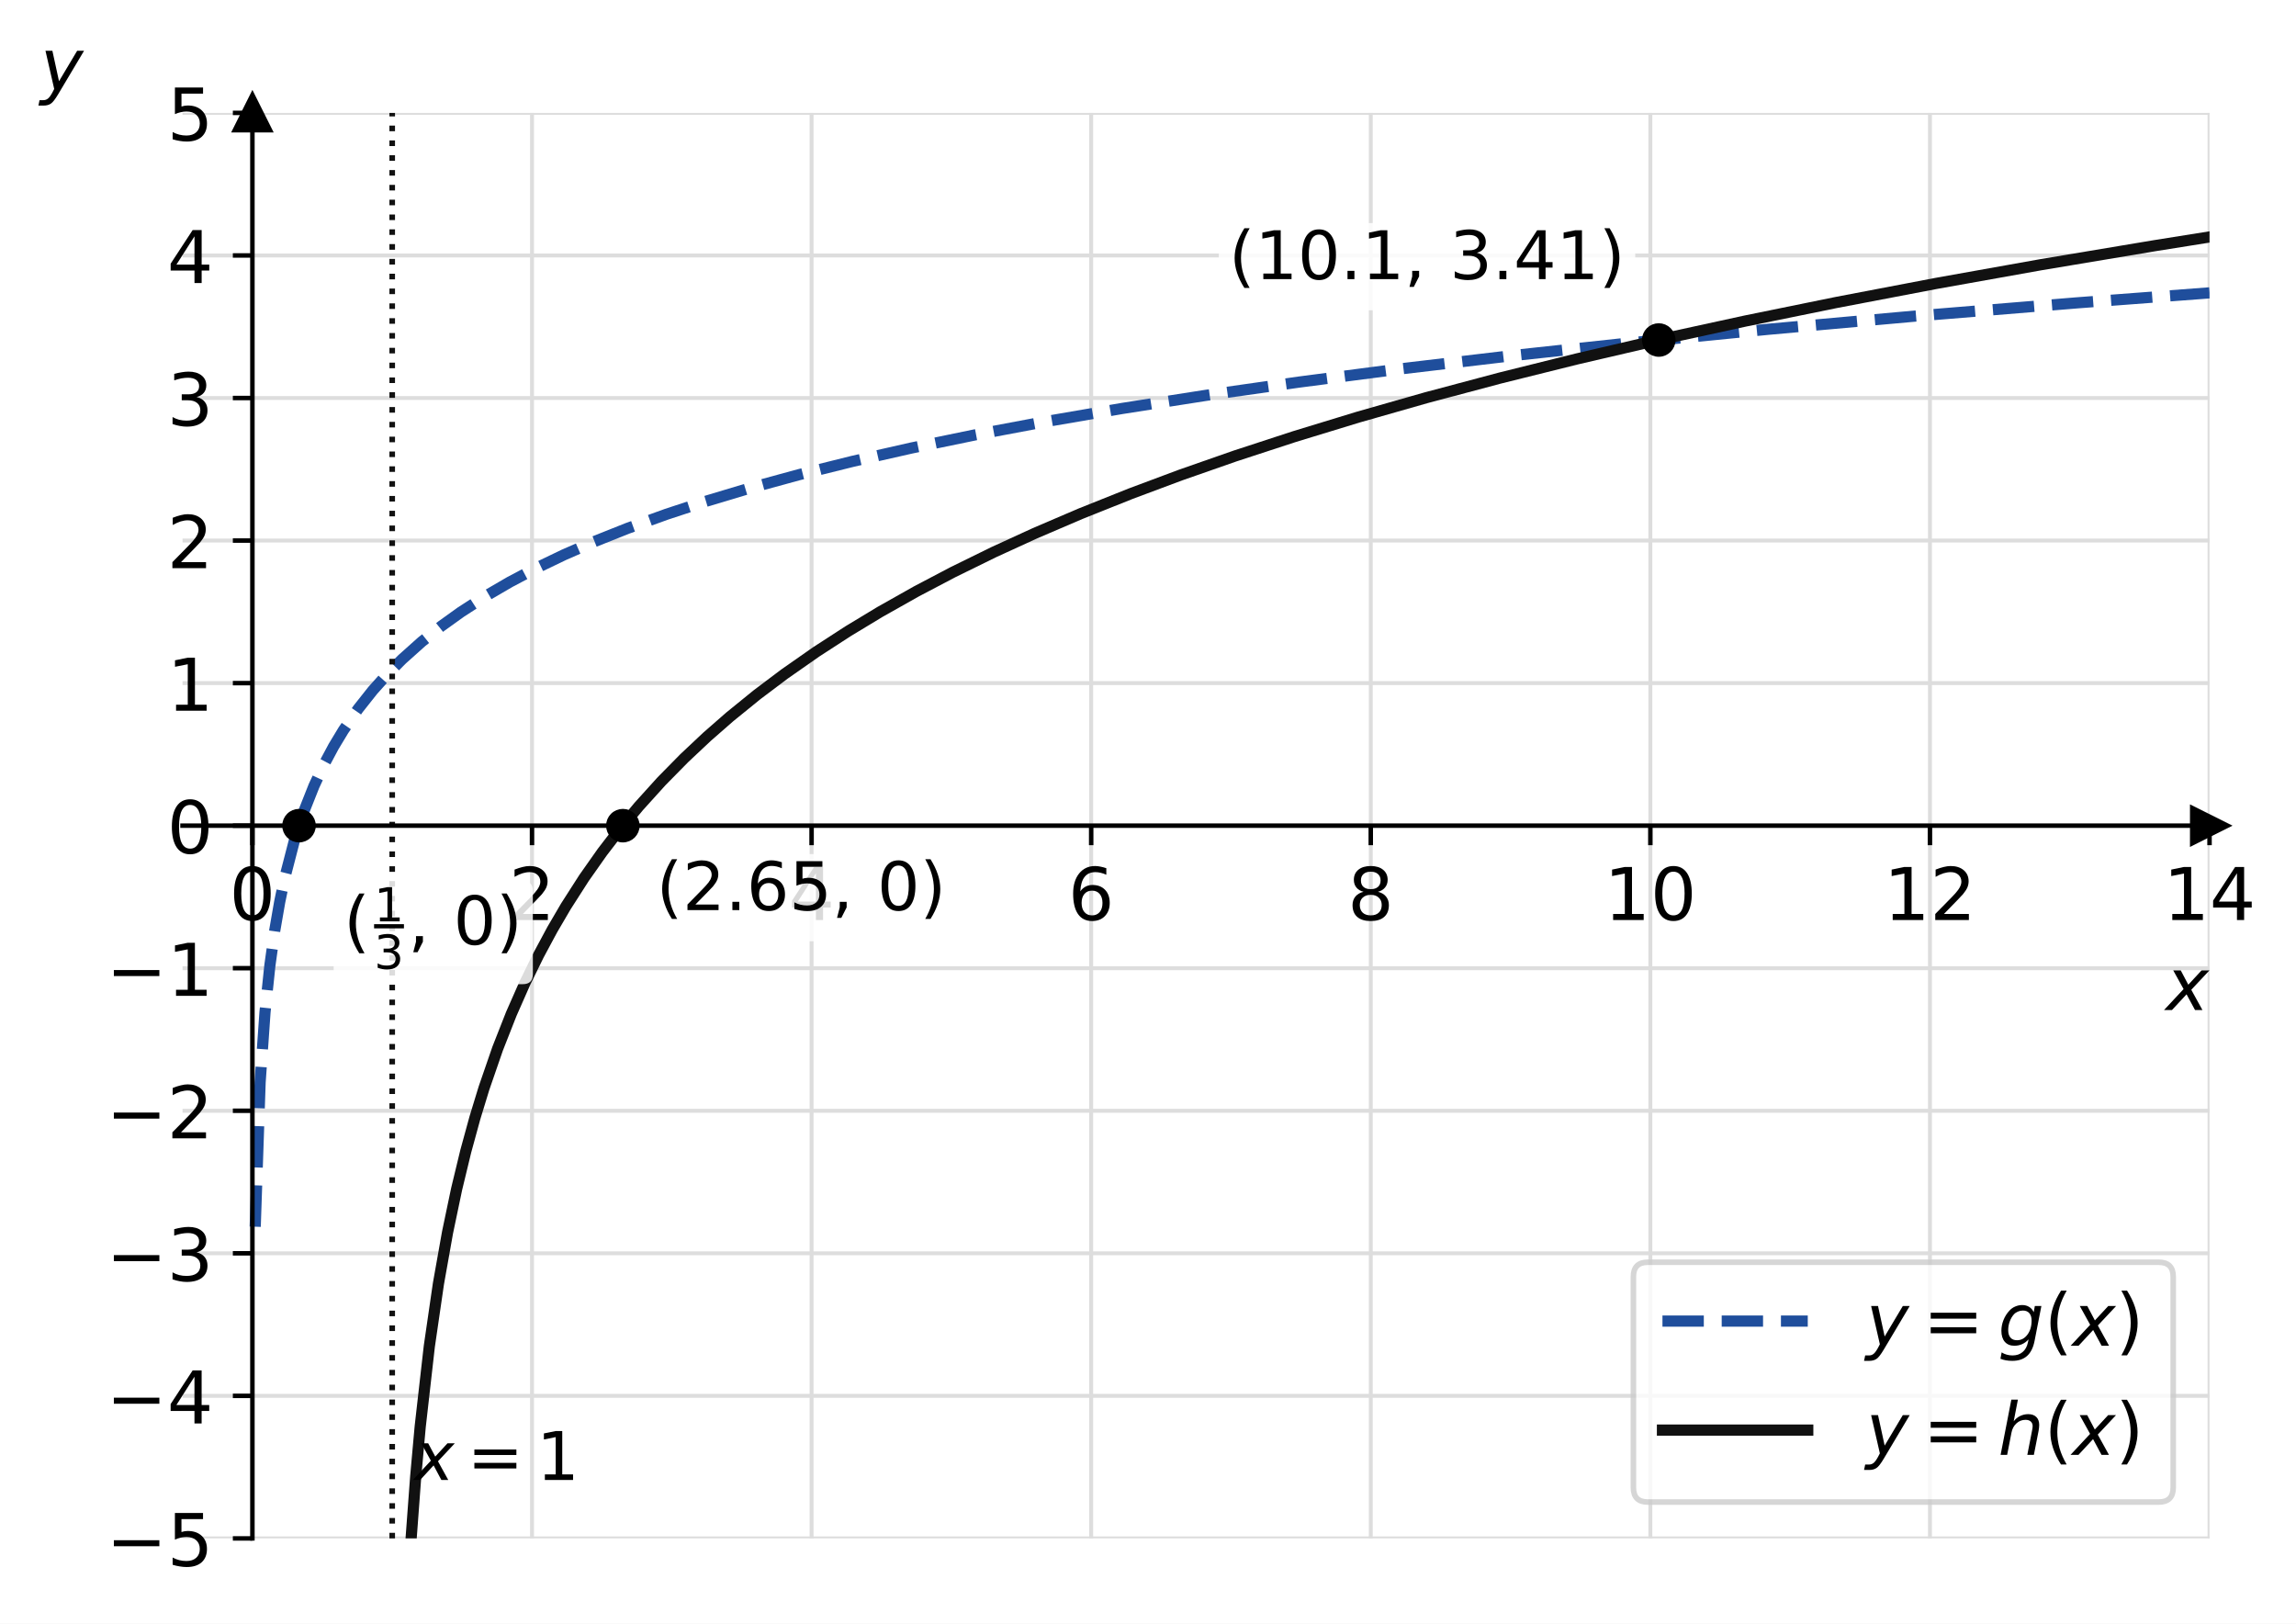
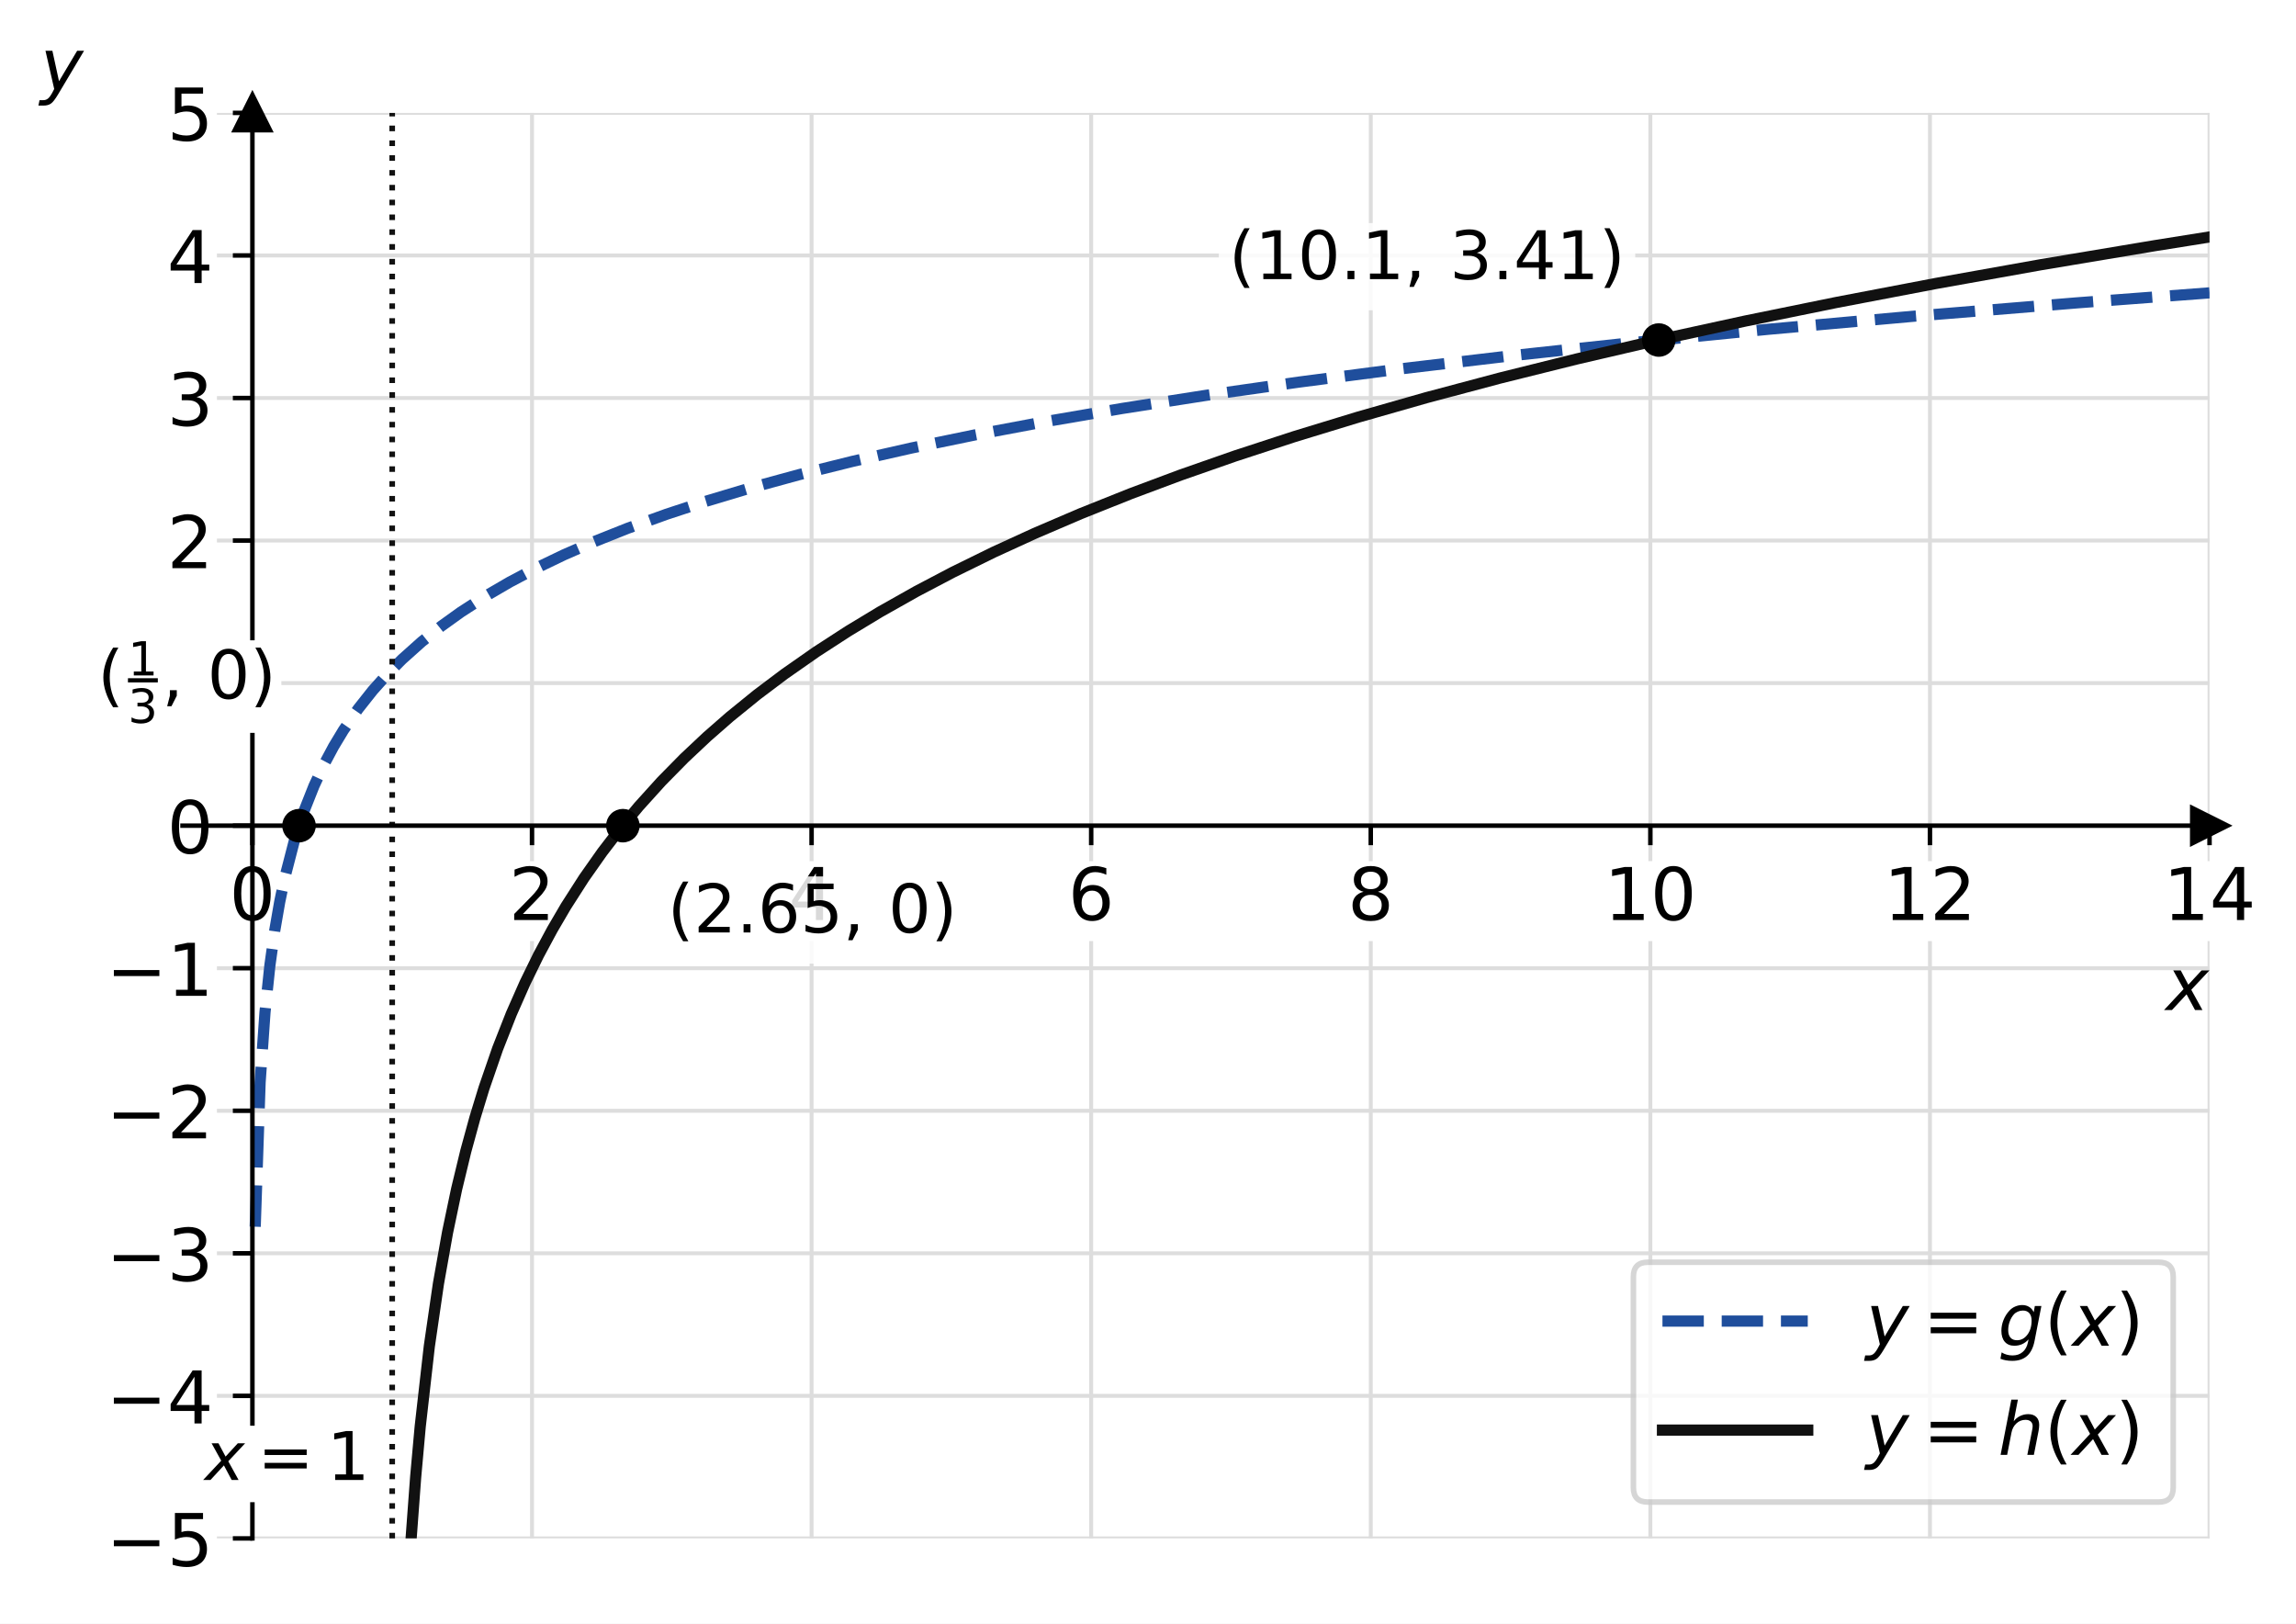
<svg xmlns="http://www.w3.org/2000/svg" xmlns:xlink="http://www.w3.org/1999/xlink" width="410.829pt" height="290.486pt" viewBox="0 0 410.829 290.486" version="1.1">
  <defs>
    <style type="text/css">*{stroke-linejoin: round; stroke-linecap: butt}</style>
  </defs>
  <g id="figure_1">
    <g id="patch_1">
      <path d="M 0 290.486  L 410.829 290.486  L 410.829 0  L 0 0  z " style="fill: #ffffff" />
    </g>
    <g id="axes_1">
      <g id="patch_2">
        <path d="M 32.658 275.224  L 395.358 275.224  L 395.358 20.2  L 32.658 20.2  z " style="fill: #ffffff" />
      </g>
      <g id="matplotlib.axis_1">
        <g id="xtick_1">
          <g id="line2d_1">
-             <path d="M 45.165 275.224  L 45.165 20.2  " clip-path="url(#p1d3af5ecfc)" style="fill: none; stroke: #dddddd; stroke-width: 0.7; stroke-linecap: square" />
+             <path d="M 45.165 275.224  L 45.165 20.2  " clip-path="url(#p9cba56eabe)" style="fill: none; stroke: #dddddd; stroke-width: 0.7; stroke-linecap: square" />
          </g>
          <g id="line2d_2">
            <defs>
-               <path id="m25b23bdb75" d="M 0 0  L 0 3.5  " style="stroke: #000000; stroke-width: 0.8" />
+               <path id="mcb9bb6d988" d="M 0 0  L 0 3.5  " style="stroke: #000000; stroke-width: 0.8" />
            </defs>
            <g>
-               <use xlink:href="#m25b23bdb75" x="45.165" y="147.712" style="stroke: #000000; stroke-width: 0.8" />
+               <use xlink:href="#mcb9bb6d988" x="45.165" y="147.712" style="stroke: #000000; stroke-width: 0.8" />
            </g>
          </g>
          <g id="text_1">
+             <g id="patch_3">
+               <path d="M 40.379 168.362  L 49.95 168.362  L 49.95 154.062  L 40.379 154.062  z " style="fill: #ffffff" />
+             </g>
            <text style="font-size: 13px; font-family: 'DejaVu Sans'; text-anchor: middle" x="45.165" y="164.589" transform="rotate(-0 45.16484 164.589)">0</text>
          </g>
        </g>
        <g id="xtick_2">
          <g id="line2d_3">
-             <path d="M 95.192 275.224  L 95.192 20.2  " clip-path="url(#p1d3af5ecfc)" style="fill: none; stroke: #dddddd; stroke-width: 0.7; stroke-linecap: square" />
+             <path d="M 95.192 275.224  L 95.192 20.2  " clip-path="url(#p9cba56eabe)" style="fill: none; stroke: #dddddd; stroke-width: 0.7; stroke-linecap: square" />
          </g>
          <g id="line2d_4">
            <g>
-               <use xlink:href="#m25b23bdb75" x="95.192" y="147.712" style="stroke: #000000; stroke-width: 0.8" />
+               <use xlink:href="#mcb9bb6d988" x="95.192" y="147.712" style="stroke: #000000; stroke-width: 0.8" />
            </g>
          </g>
          <g id="text_2">
+             <g id="patch_4">
+               <path d="M 90.407 168.362  L 99.978 168.362  L 99.978 154.062  L 90.407 154.062  z " style="fill: #ffffff" />
+             </g>
            <text style="font-size: 13px; font-family: 'DejaVu Sans'; text-anchor: middle" x="95.192" y="164.589" transform="rotate(-0 95.19243 164.589)">2</text>
          </g>
        </g>
        <g id="xtick_3">
          <g id="line2d_5">
-             <path d="M 145.22 275.224  L 145.22 20.2  " clip-path="url(#p1d3af5ecfc)" style="fill: none; stroke: #dddddd; stroke-width: 0.7; stroke-linecap: square" />
+             <path d="M 145.22 275.224  L 145.22 20.2  " clip-path="url(#p9cba56eabe)" style="fill: none; stroke: #dddddd; stroke-width: 0.7; stroke-linecap: square" />
          </g>
          <g id="line2d_6">
            <g>
-               <use xlink:href="#m25b23bdb75" x="145.22" y="147.712" style="stroke: #000000; stroke-width: 0.8" />
+               <use xlink:href="#mcb9bb6d988" x="145.22" y="147.712" style="stroke: #000000; stroke-width: 0.8" />
            </g>
          </g>
          <g id="text_3">
+             <g id="patch_5">
+               <path d="M 140.434 168.362  L 150.006 168.362  L 150.006 154.062  L 140.434 154.062  z " style="fill: #ffffff" />
+             </g>
            <text style="font-size: 13px; font-family: 'DejaVu Sans'; text-anchor: middle" x="145.22" y="164.589" transform="rotate(-0 145.22 164.589)">4</text>
          </g>
        </g>
        <g id="xtick_4">
          <g id="line2d_7">
-             <path d="M 195.248 275.224  L 195.248 20.2  " clip-path="url(#p1d3af5ecfc)" style="fill: none; stroke: #dddddd; stroke-width: 0.7; stroke-linecap: square" />
+             <path d="M 195.248 275.224  L 195.248 20.2  " clip-path="url(#p9cba56eabe)" style="fill: none; stroke: #dddddd; stroke-width: 0.7; stroke-linecap: square" />
          </g>
          <g id="line2d_8">
            <g>
-               <use xlink:href="#m25b23bdb75" x="195.248" y="147.712" style="stroke: #000000; stroke-width: 0.8" />
+               <use xlink:href="#mcb9bb6d988" x="195.248" y="147.712" style="stroke: #000000; stroke-width: 0.8" />
            </g>
          </g>
          <g id="text_4">
+             <g id="patch_6">
+               <path d="M 190.462 168.362  L 200.033 168.362  L 200.033 154.062  L 190.462 154.062  z " style="fill: #ffffff" />
+             </g>
            <text style="font-size: 13px; font-family: 'DejaVu Sans'; text-anchor: middle" x="195.248" y="164.589" transform="rotate(-0 195.2476 164.589)">6</text>
          </g>
        </g>
        <g id="xtick_5">
          <g id="line2d_9">
-             <path d="M 245.275 275.224  L 245.275 20.2  " clip-path="url(#p1d3af5ecfc)" style="fill: none; stroke: #dddddd; stroke-width: 0.7; stroke-linecap: square" />
+             <path d="M 245.275 275.224  L 245.275 20.2  " clip-path="url(#p9cba56eabe)" style="fill: none; stroke: #dddddd; stroke-width: 0.7; stroke-linecap: square" />
          </g>
          <g id="line2d_10">
            <g>
-               <use xlink:href="#m25b23bdb75" x="245.275" y="147.712" style="stroke: #000000; stroke-width: 0.8" />
+               <use xlink:href="#mcb9bb6d988" x="245.275" y="147.712" style="stroke: #000000; stroke-width: 0.8" />
            </g>
          </g>
          <g id="text_5">
+             <g id="patch_7">
+               <path d="M 240.49 168.362  L 250.061 168.362  L 250.061 154.062  L 240.49 154.062  z " style="fill: #ffffff" />
+             </g>
            <text style="font-size: 13px; font-family: 'DejaVu Sans'; text-anchor: middle" x="245.275" y="164.589" transform="rotate(-0 245.2752 164.589)">8</text>
          </g>
        </g>
        <g id="xtick_6">
          <g id="line2d_11">
-             <path d="M 295.303 275.224  L 295.303 20.2  " clip-path="url(#p1d3af5ecfc)" style="fill: none; stroke: #dddddd; stroke-width: 0.7; stroke-linecap: square" />
+             <path d="M 295.303 275.224  L 295.303 20.2  " clip-path="url(#p9cba56eabe)" style="fill: none; stroke: #dddddd; stroke-width: 0.7; stroke-linecap: square" />
          </g>
          <g id="line2d_12">
            <g>
-               <use xlink:href="#m25b23bdb75" x="295.303" y="147.712" style="stroke: #000000; stroke-width: 0.8" />
+               <use xlink:href="#mcb9bb6d988" x="295.303" y="147.712" style="stroke: #000000; stroke-width: 0.8" />
            </g>
          </g>
          <g id="text_6">
+             <g id="patch_8">
+               <path d="M 286.382 168.362  L 304.224 168.362  L 304.224 154.062  L 286.382 154.062  z " style="fill: #ffffff" />
+             </g>
            <text style="font-size: 13px; font-family: 'DejaVu Sans'; text-anchor: middle" x="295.303" y="164.589" transform="rotate(-0 295.3028 164.589)">10</text>
          </g>
        </g>
        <g id="xtick_7">
          <g id="line2d_13">
-             <path d="M 345.33 275.224  L 345.33 20.2  " clip-path="url(#p1d3af5ecfc)" style="fill: none; stroke: #dddddd; stroke-width: 0.7; stroke-linecap: square" />
+             <path d="M 345.33 275.224  L 345.33 20.2  " clip-path="url(#p9cba56eabe)" style="fill: none; stroke: #dddddd; stroke-width: 0.7; stroke-linecap: square" />
          </g>
          <g id="line2d_14">
            <g>
-               <use xlink:href="#m25b23bdb75" x="345.33" y="147.712" style="stroke: #000000; stroke-width: 0.8" />
+               <use xlink:href="#mcb9bb6d988" x="345.33" y="147.712" style="stroke: #000000; stroke-width: 0.8" />
            </g>
          </g>
          <g id="text_7">
+             <g id="patch_9">
+               <path d="M 336.409 168.362  L 354.252 168.362  L 354.252 154.062  L 336.409 154.062  z " style="fill: #ffffff" />
+             </g>
            <text style="font-size: 13px; font-family: 'DejaVu Sans'; text-anchor: middle" x="345.33" y="164.589" transform="rotate(-0 345.3304 164.589)">12</text>
          </g>
        </g>
        <g id="xtick_8">
          <g id="line2d_15">
-             <path d="M 395.358 275.224  L 395.358 20.2  " clip-path="url(#p1d3af5ecfc)" style="fill: none; stroke: #dddddd; stroke-width: 0.7; stroke-linecap: square" />
+             <path d="M 395.358 275.224  L 395.358 20.2  " clip-path="url(#p9cba56eabe)" style="fill: none; stroke: #dddddd; stroke-width: 0.7; stroke-linecap: square" />
          </g>
          <g id="line2d_16">
            <g>
-               <use xlink:href="#m25b23bdb75" x="395.358" y="147.712" style="stroke: #000000; stroke-width: 0.8" />
+               <use xlink:href="#mcb9bb6d988" x="395.358" y="147.712" style="stroke: #000000; stroke-width: 0.8" />
            </g>
          </g>
          <g id="text_8">
+             <g id="patch_10">
+               <path d="M 386.437 168.362  L 404.279 168.362  L 404.279 154.062  L 386.437 154.062  z " style="fill: #ffffff" />
+             </g>
            <text style="font-size: 13px; font-family: 'DejaVu Sans'; text-anchor: middle" x="395.358" y="164.589" transform="rotate(-0 395.3579 164.589)">14</text>
          </g>
        </g>
        <g id="text_9">
          <g transform="translate(387.5579 181.589)">
            <text>
              <tspan x="0" y="-0.891" style="font-style: oblique; font-size: 13px; font-family: 'DejaVu Sans'">x</tspan>
            </text>
          </g>
        </g>
      </g>
      <g id="matplotlib.axis_2">
        <g id="ytick_1">
          <g id="line2d_17">
-             <path d="M 32.658 275.224  L 395.358 275.224  " clip-path="url(#p1d3af5ecfc)" style="fill: none; stroke: #dddddd; stroke-width: 0.7; stroke-linecap: square" />
+             <path d="M 32.658 275.224  L 395.358 275.224  " clip-path="url(#p9cba56eabe)" style="fill: none; stroke: #dddddd; stroke-width: 0.7; stroke-linecap: square" />
          </g>
          <g id="line2d_18">
            <defs>
-               <path id="ma5abbf5d7b" d="M 0 0  L -3.5 0  " style="stroke: #000000; stroke-width: 0.8" />
+               <path id="m03027951ae" d="M 0 0  L -3.5 0  " style="stroke: #000000; stroke-width: 0.8" />
            </defs>
            <g>
-               <use xlink:href="#ma5abbf5d7b" x="45.165" y="275.224" style="stroke: #000000; stroke-width: 0.8" />
+               <use xlink:href="#m03027951ae" x="45.165" y="275.224" style="stroke: #000000; stroke-width: 0.8" />
            </g>
          </g>
          <g id="text_10">
+             <g id="patch_11">
+               <path d="M 18.35 283.936  L 38.815 283.936  L 38.815 269.636  L 18.35 269.636  z " style="fill: #ffffff" />
+             </g>
            <text style="font-size: 13px; font-family: 'DejaVu Sans'; text-anchor: end" x="38.165" y="280.162" transform="rotate(-0 38.16484 280.1625)">−5</text>
          </g>
        </g>
        <g id="ytick_2">
          <g id="line2d_19">
-             <path d="M 32.658 249.722  L 395.358 249.722  " clip-path="url(#p1d3af5ecfc)" style="fill: none; stroke: #dddddd; stroke-width: 0.7; stroke-linecap: square" />
+             <path d="M 32.658 249.722  L 395.358 249.722  " clip-path="url(#p9cba56eabe)" style="fill: none; stroke: #dddddd; stroke-width: 0.7; stroke-linecap: square" />
          </g>
          <g id="line2d_20">
            <g>
-               <use xlink:href="#ma5abbf5d7b" x="45.165" y="249.722" style="stroke: #000000; stroke-width: 0.8" />
+               <use xlink:href="#m03027951ae" x="45.165" y="249.722" style="stroke: #000000; stroke-width: 0.8" />
            </g>
          </g>
          <g id="text_11">
+             <g id="patch_12">
+               <path d="M 18.35 258.433  L 38.815 258.433  L 38.815 244.133  L 18.35 244.133  z " style="fill: #ffffff" />
+             </g>
            <text style="font-size: 13px; font-family: 'DejaVu Sans'; text-anchor: end" x="38.165" y="254.66" transform="rotate(-0 38.16484 254.6601)">−4</text>
          </g>
        </g>
        <g id="ytick_3">
          <g id="line2d_21">
-             <path d="M 32.658 224.219  L 395.358 224.219  " clip-path="url(#p1d3af5ecfc)" style="fill: none; stroke: #dddddd; stroke-width: 0.7; stroke-linecap: square" />
+             <path d="M 32.658 224.219  L 395.358 224.219  " clip-path="url(#p9cba56eabe)" style="fill: none; stroke: #dddddd; stroke-width: 0.7; stroke-linecap: square" />
          </g>
          <g id="line2d_22">
            <g>
-               <use xlink:href="#ma5abbf5d7b" x="45.165" y="224.219" style="stroke: #000000; stroke-width: 0.8" />
+               <use xlink:href="#m03027951ae" x="45.165" y="224.219" style="stroke: #000000; stroke-width: 0.8" />
            </g>
          </g>
          <g id="text_12">
+             <g id="patch_13">
+               <path d="M 18.35 232.931  L 38.815 232.931  L 38.815 218.631  L 18.35 218.631  z " style="fill: #ffffff" />
+             </g>
            <text style="font-size: 13px; font-family: 'DejaVu Sans'; text-anchor: end" x="38.165" y="229.158" transform="rotate(-0 38.16484 229.1577)">−3</text>
          </g>
        </g>
        <g id="ytick_4">
          <g id="line2d_23">
-             <path d="M 32.658 198.717  L 395.358 198.717  " clip-path="url(#p1d3af5ecfc)" style="fill: none; stroke: #dddddd; stroke-width: 0.7; stroke-linecap: square" />
+             <path d="M 32.658 198.717  L 395.358 198.717  " clip-path="url(#p9cba56eabe)" style="fill: none; stroke: #dddddd; stroke-width: 0.7; stroke-linecap: square" />
          </g>
          <g id="line2d_24">
            <g>
-               <use xlink:href="#ma5abbf5d7b" x="45.165" y="198.717" style="stroke: #000000; stroke-width: 0.8" />
+               <use xlink:href="#m03027951ae" x="45.165" y="198.717" style="stroke: #000000; stroke-width: 0.8" />
            </g>
          </g>
          <g id="text_13">
+             <g id="patch_14">
+               <path d="M 18.35 207.428  L 38.815 207.428  L 38.815 193.128  L 18.35 193.128  z " style="fill: #ffffff" />
+             </g>
            <text style="font-size: 13px; font-family: 'DejaVu Sans'; text-anchor: end" x="38.165" y="203.655" transform="rotate(-0 38.16484 203.6553)">−2</text>
          </g>
        </g>
        <g id="ytick_5">
          <g id="line2d_25">
-             <path d="M 32.658 173.214  L 395.358 173.214  " clip-path="url(#p1d3af5ecfc)" style="fill: none; stroke: #dddddd; stroke-width: 0.7; stroke-linecap: square" />
+             <path d="M 32.658 173.214  L 395.358 173.214  " clip-path="url(#p9cba56eabe)" style="fill: none; stroke: #dddddd; stroke-width: 0.7; stroke-linecap: square" />
          </g>
          <g id="line2d_26">
            <g>
-               <use xlink:href="#ma5abbf5d7b" x="45.165" y="173.214" style="stroke: #000000; stroke-width: 0.8" />
+               <use xlink:href="#m03027951ae" x="45.165" y="173.214" style="stroke: #000000; stroke-width: 0.8" />
            </g>
          </g>
          <g id="text_14">
+             <g id="patch_15">
+               <path d="M 18.35 181.926  L 38.815 181.926  L 38.815 167.626  L 18.35 167.626  z " style="fill: #ffffff" />
+             </g>
            <text style="font-size: 13px; font-family: 'DejaVu Sans'; text-anchor: end" x="38.165" y="178.153" transform="rotate(-0 38.16484 178.1529)">−1</text>
          </g>
        </g>
        <g id="ytick_6">
          <g id="line2d_27">
-             <path d="M 32.658 147.712  L 395.358 147.712  " clip-path="url(#p1d3af5ecfc)" style="fill: none; stroke: #dddddd; stroke-width: 0.7; stroke-linecap: square" />
+             <path d="M 32.658 147.712  L 395.358 147.712  " clip-path="url(#p9cba56eabe)" style="fill: none; stroke: #dddddd; stroke-width: 0.7; stroke-linecap: square" />
          </g>
          <g id="line2d_28">
            <g>
-               <use xlink:href="#ma5abbf5d7b" x="45.165" y="147.712" style="stroke: #000000; stroke-width: 0.8" />
+               <use xlink:href="#m03027951ae" x="45.165" y="147.712" style="stroke: #000000; stroke-width: 0.8" />
            </g>
          </g>
          <g id="text_15">
+             <g id="patch_16">
+               <path d="M 29.244 156.424  L 38.815 156.424  L 38.815 142.124  L 29.244 142.124  z " style="fill: #ffffff" />
+             </g>
            <text style="font-size: 13px; font-family: 'DejaVu Sans'; text-anchor: end" x="38.165" y="152.65" transform="rotate(-0 38.16484 152.6505)">0</text>
          </g>
        </g>
        <g id="ytick_7">
          <g id="line2d_29">
-             <path d="M 32.658 122.21  L 395.358 122.21  " clip-path="url(#p1d3af5ecfc)" style="fill: none; stroke: #dddddd; stroke-width: 0.7; stroke-linecap: square" />
+             <path d="M 32.658 122.21  L 395.358 122.21  " clip-path="url(#p9cba56eabe)" style="fill: none; stroke: #dddddd; stroke-width: 0.7; stroke-linecap: square" />
          </g>
          <g id="line2d_30">
            <g>
-               <use xlink:href="#ma5abbf5d7b" x="45.165" y="122.21" style="stroke: #000000; stroke-width: 0.8" />
+               <use xlink:href="#m03027951ae" x="45.165" y="122.21" style="stroke: #000000; stroke-width: 0.8" />
            </g>
          </g>
          <g id="text_16">
+             <g id="patch_17">
+               <path d="M 29.244 130.921  L 38.815 130.921  L 38.815 116.621  L 29.244 116.621  z " style="fill: #ffffff" />
+             </g>
            <text style="font-size: 13px; font-family: 'DejaVu Sans'; text-anchor: end" x="38.165" y="127.148" transform="rotate(-0 38.16484 127.1481)">1</text>
          </g>
        </g>
        <g id="ytick_8">
          <g id="line2d_31">
-             <path d="M 32.658 96.707  L 395.358 96.707  " clip-path="url(#p1d3af5ecfc)" style="fill: none; stroke: #dddddd; stroke-width: 0.7; stroke-linecap: square" />
+             <path d="M 32.658 96.707  L 395.358 96.707  " clip-path="url(#p9cba56eabe)" style="fill: none; stroke: #dddddd; stroke-width: 0.7; stroke-linecap: square" />
          </g>
          <g id="line2d_32">
            <g>
-               <use xlink:href="#ma5abbf5d7b" x="45.165" y="96.707" style="stroke: #000000; stroke-width: 0.8" />
+               <use xlink:href="#m03027951ae" x="45.165" y="96.707" style="stroke: #000000; stroke-width: 0.8" />
            </g>
          </g>
          <g id="text_17">
+             <g id="patch_18">
+               <path d="M 29.244 105.419  L 38.815 105.419  L 38.815 91.119  L 29.244 91.119  z " style="fill: #ffffff" />
+             </g>
            <text style="font-size: 13px; font-family: 'DejaVu Sans'; text-anchor: end" x="38.165" y="101.646" transform="rotate(-0 38.16484 101.6457)">2</text>
          </g>
        </g>
        <g id="ytick_9">
          <g id="line2d_33">
-             <path d="M 32.658 71.205  L 395.358 71.205  " clip-path="url(#p1d3af5ecfc)" style="fill: none; stroke: #dddddd; stroke-width: 0.7; stroke-linecap: square" />
+             <path d="M 32.658 71.205  L 395.358 71.205  " clip-path="url(#p9cba56eabe)" style="fill: none; stroke: #dddddd; stroke-width: 0.7; stroke-linecap: square" />
          </g>
          <g id="line2d_34">
            <g>
-               <use xlink:href="#ma5abbf5d7b" x="45.165" y="71.205" style="stroke: #000000; stroke-width: 0.8" />
+               <use xlink:href="#m03027951ae" x="45.165" y="71.205" style="stroke: #000000; stroke-width: 0.8" />
            </g>
          </g>
          <g id="text_18">
+             <g id="patch_19">
+               <path d="M 29.244 79.916  L 38.815 79.916  L 38.815 65.616  L 29.244 65.616  z " style="fill: #ffffff" />
+             </g>
            <text style="font-size: 13px; font-family: 'DejaVu Sans'; text-anchor: end" x="38.165" y="76.143" transform="rotate(-0 38.16484 76.14328)">3</text>
          </g>
        </g>
        <g id="ytick_10">
          <g id="line2d_35">
-             <path d="M 32.658 45.702  L 395.358 45.702  " clip-path="url(#p1d3af5ecfc)" style="fill: none; stroke: #dddddd; stroke-width: 0.7; stroke-linecap: square" />
+             <path d="M 32.658 45.702  L 395.358 45.702  " clip-path="url(#p9cba56eabe)" style="fill: none; stroke: #dddddd; stroke-width: 0.7; stroke-linecap: square" />
          </g>
          <g id="line2d_36">
            <g>
-               <use xlink:href="#ma5abbf5d7b" x="45.165" y="45.702" style="stroke: #000000; stroke-width: 0.8" />
+               <use xlink:href="#m03027951ae" x="45.165" y="45.702" style="stroke: #000000; stroke-width: 0.8" />
            </g>
          </g>
          <g id="text_19">
+             <g id="patch_20">
+               <path d="M 29.244 54.414  L 38.815 54.414  L 38.815 40.114  L 29.244 40.114  z " style="fill: #ffffff" />
+             </g>
            <text style="font-size: 13px; font-family: 'DejaVu Sans'; text-anchor: end" x="38.165" y="50.641" transform="rotate(-0 38.16484 50.64088)">4</text>
          </g>
        </g>
        <g id="ytick_11">
          <g id="line2d_37">
-             <path d="M 32.658 20.2  L 395.358 20.2  " clip-path="url(#p1d3af5ecfc)" style="fill: none; stroke: #dddddd; stroke-width: 0.7; stroke-linecap: square" />
+             <path d="M 32.658 20.2  L 395.358 20.2  " clip-path="url(#p9cba56eabe)" style="fill: none; stroke: #dddddd; stroke-width: 0.7; stroke-linecap: square" />
          </g>
          <g id="line2d_38">
            <g>
-               <use xlink:href="#ma5abbf5d7b" x="45.165" y="20.2" style="stroke: #000000; stroke-width: 0.8" />
+               <use xlink:href="#m03027951ae" x="45.165" y="20.2" style="stroke: #000000; stroke-width: 0.8" />
            </g>
          </g>
          <g id="text_20">
+             <g id="patch_21">
+               <path d="M 29.244 28.912  L 38.815 28.912  L 38.815 14.612  L 29.244 14.612  z " style="fill: #ffffff" />
+             </g>
            <text style="font-size: 13px; font-family: 'DejaVu Sans'; text-anchor: end" x="38.165" y="25.138" transform="rotate(-0 38.16484 25.13848)">5</text>
          </g>
        </g>
        <g id="text_21">
          <g transform="translate(7.2 17.07695)">
            <text>
              <tspan x="0" y="-0.891" style="font-style: oblique; font-size: 13px; font-family: 'DejaVu Sans'">y</tspan>
            </text>
          </g>
        </g>
      </g>
      <g id="line2d_39">
        <defs>
-           <path id="m097af53868" d="M 3 0  L -3 -3  L -3 3  z " style="stroke: #000000; stroke-linejoin: miter" />
+           <path id="m3032c19a45" d="M 3 0  L -3 -3  L -3 3  z " style="stroke: #000000; stroke-linejoin: miter" />
        </defs>
        <g>
-           <use xlink:href="#m097af53868" x="395.358" y="147.712" style="stroke: #000000; stroke-linejoin: miter" />
+           <use xlink:href="#m3032c19a45" x="395.358" y="147.712" style="stroke: #000000; stroke-linejoin: miter" />
        </g>
      </g>
      <g id="line2d_40">
        <defs>
-           <path id="mc19b8b3268" d="M 0 -3  L -3 3  L 3 3  z " style="stroke: #000000; stroke-linejoin: miter" />
+           <path id="m938086dce6" d="M 0 -3  L -3 3  L 3 3  z " style="stroke: #000000; stroke-linejoin: miter" />
        </defs>
        <g>
-           <use xlink:href="#mc19b8b3268" x="45.165" y="20.2" style="stroke: #000000; stroke-linejoin: miter" />
+           <use xlink:href="#m938086dce6" x="45.165" y="20.2" style="stroke: #000000; stroke-linejoin: miter" />
        </g>
      </g>
      <g id="line2d_41">
-         <path d="M 45.665 219.461  L 46.542 193.645  L 47.418 181.082  L 48.294 172.703  L 49.171 166.406  L 50.047 161.36  L 50.924 157.15  L 52.677 150.373  L 54.429 145.025  L 56.182 140.606  L 57.935 136.84  L 59.688 133.56  L 61.441 130.654  L 64.07 126.835  L 66.699 123.514  L 69.329 120.577  L 71.958 117.942  L 75.464 114.807  L 78.969 112.014  L 82.475 109.498  L 86.857 106.666  L 91.239 104.117  L 95.621 101.8  L 100.88 99.272  L 106.138 96.972  L 112.273 94.527  L 119.285 91.993  L 126.296 89.688  L 134.184 87.321  L 142.948 84.927  L 152.589 82.529  L 163.106 80.147  L 174.499 77.795  L 186.769 75.484  L 200.792 73.075  L 215.691 70.744  L 232.343 68.368  L 250.748 65.976  L 270.906 63.59  L 292.816 61.228  L 316.48 58.901  L 342.773 56.542  L 371.695 54.177  L 395.358 52.392  L 395.358 52.392  " clip-path="url(#p1d3af5ecfc)" style="fill: none; stroke-dasharray: 7.4,3.2; stroke-dashoffset: 0; stroke: #1f4e9c; stroke-width: 2" />
+         <path d="M 45.665 219.461  L 46.542 193.645  L 47.418 181.082  L 48.294 172.703  L 49.171 166.406  L 50.047 161.36  L 50.924 157.15  L 52.677 150.373  L 54.429 145.025  L 56.182 140.606  L 57.935 136.84  L 59.688 133.56  L 61.441 130.654  L 64.07 126.835  L 66.699 123.514  L 69.329 120.577  L 71.958 117.942  L 75.464 114.807  L 78.969 112.014  L 82.475 109.498  L 86.857 106.666  L 91.239 104.117  L 95.621 101.8  L 100.88 99.272  L 106.138 96.972  L 112.273 94.527  L 119.285 91.993  L 126.296 89.688  L 134.184 87.321  L 142.948 84.927  L 152.589 82.529  L 163.106 80.147  L 174.499 77.795  L 186.769 75.484  L 200.792 73.075  L 215.691 70.744  L 232.343 68.368  L 250.748 65.976  L 270.906 63.59  L 292.816 61.228  L 316.48 58.901  L 342.773 56.542  L 371.695 54.177  L 395.358 52.392  L 395.358 52.392  " clip-path="url(#p9cba56eabe)" style="fill: none; stroke-dasharray: 7.4,3.2; stroke-dashoffset: 0; stroke: #1f4e9c; stroke-width: 2" />
      </g>
      <g id="line2d_42">
-         <path d="M 72.656 291.486  L 72.748 289.295  L 73.562 275.246  L 74.377 264.244  L 75.192 255.198  L 76.821 240.844  L 78.45 229.655  L 80.08 220.485  L 81.709 212.714  L 83.338 205.973  L 84.968 200.019  L 86.597 194.688  L 89.041 187.611  L 91.485 181.396  L 93.929 175.858  L 96.373 170.862  L 98.817 166.312  L 101.261 162.135  L 104.52 157.05  L 107.779 152.426  L 111.037 148.187  L 114.296 144.273  L 118.369 139.769  L 122.443 135.63  L 126.516 131.802  L 130.589 128.241  L 135.477 124.273  L 140.366 120.591  L 146.068 116.607  L 151.771 112.911  L 157.474 109.465  L 163.991 105.793  L 170.508 102.367  L 177.84 98.769  L 185.172 95.409  L 193.319 91.918  L 202.281 88.335  L 211.242 84.987  L 221.018 81.57  L 231.609 78.109  L 243.014 74.627  L 255.234 71.142  L 268.269 67.67  L 282.118 64.224  L 296.783 60.811  L 312.261 57.441  L 328.555 54.119  L 346.478 50.698  L 365.215 47.351  L 385.582 43.947  L 395.358 42.39  L 395.358 42.39  " clip-path="url(#p1d3af5ecfc)" style="fill: none; stroke: #111111; stroke-width: 2; stroke-linecap: square" />
+         <path d="M 72.656 291.486  L 72.748 289.295  L 73.562 275.246  L 74.377 264.244  L 75.192 255.198  L 76.821 240.844  L 78.45 229.655  L 80.08 220.485  L 81.709 212.714  L 83.338 205.973  L 84.968 200.019  L 86.597 194.688  L 89.041 187.611  L 91.485 181.396  L 93.929 175.858  L 96.373 170.862  L 98.817 166.312  L 101.261 162.135  L 104.52 157.05  L 107.779 152.426  L 111.037 148.187  L 114.296 144.273  L 118.369 139.769  L 122.443 135.63  L 126.516 131.802  L 130.589 128.241  L 135.477 124.273  L 140.366 120.591  L 146.068 116.607  L 151.771 112.911  L 157.474 109.465  L 163.991 105.793  L 170.508 102.367  L 177.84 98.769  L 185.172 95.409  L 193.319 91.918  L 202.281 88.335  L 211.242 84.987  L 221.018 81.57  L 231.609 78.109  L 243.014 74.627  L 255.234 71.142  L 268.269 67.67  L 282.118 64.224  L 296.783 60.811  L 312.261 57.441  L 328.555 54.119  L 346.478 50.698  L 365.215 47.351  L 385.582 43.947  L 395.358 42.39  L 395.358 42.39  " clip-path="url(#p9cba56eabe)" style="fill: none; stroke: #111111; stroke-width: 2; stroke-linecap: square" />
      </g>
      <g id="line2d_43">
-         <path d="M 70.179 275.224  L 70.179 20.2  " clip-path="url(#p1d3af5ecfc)" style="fill: none; stroke-dasharray: 1,1.65; stroke-dashoffset: 0; stroke: #111111" />
+         <path d="M 70.179 275.224  L 70.179 20.2  " clip-path="url(#p9cba56eabe)" style="fill: none; stroke-dasharray: 1,1.65; stroke-dashoffset: 0; stroke: #111111" />
      </g>
      <g id="line2d_44">
        <defs>
-           <path id="m694cb5e52c" d="M 0 2.5  C 0.663 2.5 1.299 2.237 1.768 1.768  C 2.237 1.299 2.5 0.663 2.5 0  C 2.5 -0.663 2.237 -1.299 1.768 -1.768  C 1.299 -2.237 0.663 -2.5 0 -2.5  C -0.663 -2.5 -1.299 -2.237 -1.768 -1.768  C -2.237 -1.299 -2.5 -0.663 -2.5 0  C -2.5 0.663 -2.237 1.299 -1.768 1.768  C -1.299 2.237 -0.663 2.5 0 2.5  z " style="stroke: #000000" />
+           <path id="m3ebe911ab9" d="M 0 2.5  C 0.663 2.5 1.299 2.237 1.768 1.768  C 2.237 1.299 2.5 0.663 2.5 0  C 2.5 -0.663 2.237 -1.299 1.768 -1.768  C 1.299 -2.237 0.663 -2.5 0 -2.5  C -0.663 -2.5 -1.299 -2.237 -1.768 -1.768  C -2.237 -1.299 -2.5 -0.663 -2.5 0  C -2.5 0.663 -2.237 1.299 -1.768 1.768  C -1.299 2.237 -0.663 2.5 0 2.5  z " style="stroke: #000000" />
        </defs>
-         <g clip-path="url(#p1d3af5ecfc)">
-           <use xlink:href="#m694cb5e52c" x="53.503" y="147.712" style="stroke: #000000" />
+         <g clip-path="url(#p9cba56eabe)">
+           <use xlink:href="#m3ebe911ab9" x="53.503" y="147.712" style="stroke: #000000" />
        </g>
      </g>
      <g id="line2d_45">
-         <g clip-path="url(#p1d3af5ecfc)">
-           <use xlink:href="#m694cb5e52c" x="111.451" y="147.712" style="stroke: #000000" />
+         <g clip-path="url(#p9cba56eabe)">
+           <use xlink:href="#m3ebe911ab9" x="111.451" y="147.712" style="stroke: #000000" />
        </g>
      </g>
      <g id="line2d_46">
-         <g clip-path="url(#p1d3af5ecfc)">
-           <use xlink:href="#m694cb5e52c" x="296.804" y="60.829" style="stroke: #000000" />
-         </g>
-       </g>
-       <g id="patch_3">
+         <g clip-path="url(#p9cba56eabe)">
+           <use xlink:href="#m3ebe911ab9" x="296.804" y="60.829" style="stroke: #000000" />
+         </g>
+       </g>
+       <g id="patch_22">
        <path d="M 45.165 275.224  L 45.165 20.2  " style="fill: none; stroke: #000000; stroke-width: 0.8; stroke-linejoin: miter; stroke-linecap: square" />
      </g>
-       <g id="patch_4">
+       <g id="patch_23">
        <path d="M 32.658 147.712  L 395.358 147.712  " style="fill: none; stroke: #000000; stroke-width: 0.8; stroke-linejoin: miter; stroke-linecap: square" />
      </g>
      <g id="text_22">
-         <g id="patch_5">
-           <path d="M 61.503 176.072  L 93.543 176.072  Q 95.343 176.072 95.343 174.272  L 95.343 159.392  Q 95.343 157.592 93.543 157.592  L 61.503 157.592  Q 59.703 157.592 59.703 159.392  L 59.703 174.272  Q 59.703 176.072 61.503 176.072  z " style="fill: #ffffff; opacity: 0.85" />
-         </g>
-         <g transform="translate(61.50277 169.712)">
+         <g id="patch_24">
+           <path d="M 16.623 131.112  L 50.343 131.112  L 50.343 114.552  L 16.623 114.552  z " style="fill: #ffffff" />
+         </g>
+         <g transform="translate(17.46278 125.712)">
          <text>
            <tspan x="0" y="-0.75" style="font-size: 12px; font-family: 'DejaVu Sans'">(</tspan>
            <tspan x="11.526" y="-0.75" style="font-size: 12px; font-family: 'DejaVu Sans'">,</tspan>
            <tspan x="19.627" y="-0.75" style="font-size: 12px; font-family: 'DejaVu Sans'">0</tspan>
            <tspan x="27.261" y="-0.75" style="font-size: 12px; font-family: 'DejaVu Sans'">)</tspan>
            <tspan x="5.432" y="-4.875" style="font-size: 8.4px; font-family: 'DejaVu Sans'">1</tspan>
            <tspan x="5.432" y="3.609" style="font-size: 8.4px; font-family: 'DejaVu Sans'">3</tspan>
          </text>
          <rect x="5.432" y="-4.375" width="5.344" height="0.75" />
        </g>
      </g>
      <g id="text_23">
-         <g id="patch_6">
-           <path d="M 117.451 168.395  L 169.291 168.395  Q 171.091 168.395 171.091 166.595  L 171.091 154.592  Q 171.091 152.792 169.291 152.792  L 117.451 152.792  Q 115.651 152.792 115.651 154.592  L 115.651 166.595  Q 115.651 168.395 117.451 168.395  z " style="fill: #ffffff; opacity: 0.85" />
-         </g>
-         <g transform="translate(117.4514 163.712)">
+         <g id="patch_25">
+           <path d="M 119.451 172.395  L 171.291 172.395  Q 173.091 172.395 173.091 170.595  L 173.091 158.592  Q 173.091 156.792 171.291 156.792  L 119.451 156.792  Q 117.651 156.792 117.651 158.592  L 117.651 170.595  Q 117.651 172.395 119.451 172.395  z " style="fill: #ffffff; opacity: 0.85" />
+         </g>
+         <g transform="translate(119.4514 167.712)">
          <text>
            <tspan x="0" y="-0.891" style="font-size: 12px; font-family: 'DejaVu Sans'">(</tspan>
            <tspan x="4.682" y="-0.891" style="font-size: 12px; font-family: 'DejaVu Sans'">2</tspan>
            <tspan x="12.316" y="-0.891" style="font-size: 12px; font-family: 'DejaVu Sans'">.</tspan>
            <tspan x="16.131" y="-0.891" style="font-size: 12px; font-family: 'DejaVu Sans'">6</tspan>
            <tspan x="23.766" y="-0.891" style="font-size: 12px; font-family: 'DejaVu Sans'">5</tspan>
            <tspan x="31.4" y="-0.891" style="font-size: 12px; font-family: 'DejaVu Sans'">,</tspan>
            <tspan x="39.501" y="-0.891" style="font-size: 12px; font-family: 'DejaVu Sans'">0</tspan>
            <tspan x="47.136" y="-0.891" style="font-size: 12px; font-family: 'DejaVu Sans'">)</tspan>
          </text>
        </g>
      </g>
      <g id="text_24">
-         <g id="patch_7">
+         <g id="patch_26">
          <path d="M 219.884 55.512  L 290.804 55.512  Q 292.604 55.512 292.604 53.712  L 292.604 41.709  Q 292.604 39.909 290.804 39.909  L 219.884 39.909  Q 218.084 39.909 218.084 41.709  L 218.084 53.712  Q 218.084 55.512 219.884 55.512  z " style="fill: #ffffff; opacity: 0.85" />
        </g>
        <g transform="translate(219.8836 50.8292)">
          <text>
            <tspan x="0" y="-0.891" style="font-size: 12px; font-family: 'DejaVu Sans'">(</tspan>
            <tspan x="4.682" y="-0.891" style="font-size: 12px; font-family: 'DejaVu Sans'">1</tspan>
            <tspan x="12.316" y="-0.891" style="font-size: 12px; font-family: 'DejaVu Sans'">0</tspan>
            <tspan x="19.951" y="-0.891" style="font-size: 12px; font-family: 'DejaVu Sans'">.</tspan>
            <tspan x="23.766" y="-0.891" style="font-size: 12px; font-family: 'DejaVu Sans'">1</tspan>
            <tspan x="31.4" y="-0.891" style="font-size: 12px; font-family: 'DejaVu Sans'">,</tspan>
            <tspan x="39.501" y="-0.891" style="font-size: 12px; font-family: 'DejaVu Sans'">3</tspan>
            <tspan x="47.136" y="-0.891" style="font-size: 12px; font-family: 'DejaVu Sans'">.</tspan>
            <tspan x="50.95" y="-0.891" style="font-size: 12px; font-family: 'DejaVu Sans'">4</tspan>
            <tspan x="58.585" y="-0.891" style="font-size: 12px; font-family: 'DejaVu Sans'">1</tspan>
            <tspan x="66.22" y="-0.891" style="font-size: 12px; font-family: 'DejaVu Sans'">)</tspan>
          </text>
        </g>
      </g>
      <g id="text_25">
-         <g transform="translate(74.17864 265.023)">
+         <g id="patch_27">
+           <path d="M 35.819 268.746  L 67.019 268.746  L 67.019 255.066  L 35.819 255.066  z " style="fill: #ffffff" />
+         </g>
+         <g transform="translate(36.65864 265.023)">
          <text>
            <tspan x="0" y="-0.25" style="font-style: oblique; font-size: 12px; font-family: 'DejaVu Sans'">x</tspan>
            <tspan x="9.439" y="-0.25" style="font-size: 12px; font-family: 'DejaVu Sans'">=</tspan>
            <tspan x="21.832" y="-0.25" style="font-size: 12px; font-family: 'DejaVu Sans'">1</tspan>
          </text>
        </g>
      </g>
      <g id="legend_1">
-         <g id="patch_8">
+         <g id="patch_28">
          <path d="M 294.868 268.724  L 386.258 268.724  Q 388.858 268.724 388.858 266.124  L 388.858 228.418  Q 388.858 225.818 386.258 225.818  L 294.868 225.818  Q 292.268 225.818 292.268 228.418  L 292.268 266.124  Q 292.268 268.724 294.868 268.724  z " style="fill: #ffffff; opacity: 0.8; stroke: #cccccc; stroke-linejoin: miter" />
        </g>
        <g id="line2d_47">
          <path d="M 297.468 236.348  L 310.468 236.348  L 323.468 236.348  " style="fill: none; stroke-dasharray: 7.4,3.2; stroke-dashoffset: 0; stroke: #1f4e9c; stroke-width: 2" />
        </g>
        <g id="text_26">
          <g transform="translate(333.8679 240.8979)">
            <text>
              <tspan x="0" y="-0.141" style="font-style: oblique; font-size: 13px; font-family: 'DejaVu Sans'">y</tspan>
              <tspan x="23.651" y="-0.141" style="font-style: oblique; font-size: 13px; font-family: 'DejaVu Sans'">g</tspan>
              <tspan x="36.975" y="-0.141" style="font-style: oblique; font-size: 13px; font-family: 'DejaVu Sans'">x</tspan>
              <tspan x="10.226" y="-0.141" style="font-size: 13px; font-family: 'DejaVu Sans'">=</tspan>
              <tspan x="31.903" y="-0.141" style="font-size: 13px; font-family: 'DejaVu Sans'">(</tspan>
              <tspan x="44.668" y="-0.141" style="font-size: 13px; font-family: 'DejaVu Sans'">)</tspan>
            </text>
          </g>
        </g>
        <g id="line2d_48">
          <path d="M 297.468 255.851  L 310.468 255.851  L 323.468 255.851  " style="fill: none; stroke: #111111; stroke-width: 2; stroke-linecap: square" />
        </g>
        <g id="text_27">
          <g transform="translate(333.8679 260.401)">
            <text>
              <tspan x="0" y="-0.125" style="font-style: oblique; font-size: 13px; font-family: 'DejaVu Sans'">y</tspan>
              <tspan x="23.651" y="-0.125" style="font-style: oblique; font-size: 13px; font-family: 'DejaVu Sans'">h</tspan>
              <tspan x="36.962" y="-0.125" style="font-style: oblique; font-size: 13px; font-family: 'DejaVu Sans'">x</tspan>
              <tspan x="10.226" y="-0.125" style="font-size: 13px; font-family: 'DejaVu Sans'">=</tspan>
              <tspan x="31.891" y="-0.125" style="font-size: 13px; font-family: 'DejaVu Sans'">(</tspan>
              <tspan x="44.656" y="-0.125" style="font-size: 13px; font-family: 'DejaVu Sans'">)</tspan>
            </text>
          </g>
        </g>
      </g>
    </g>
  </g>
  <defs>
-     <clipPath id="p1d3af5ecfc">
+     <clipPath id="p9cba56eabe">
      <rect x="32.658" y="20.2" width="362.7" height="255.024" />
    </clipPath>
  </defs>
</svg>
